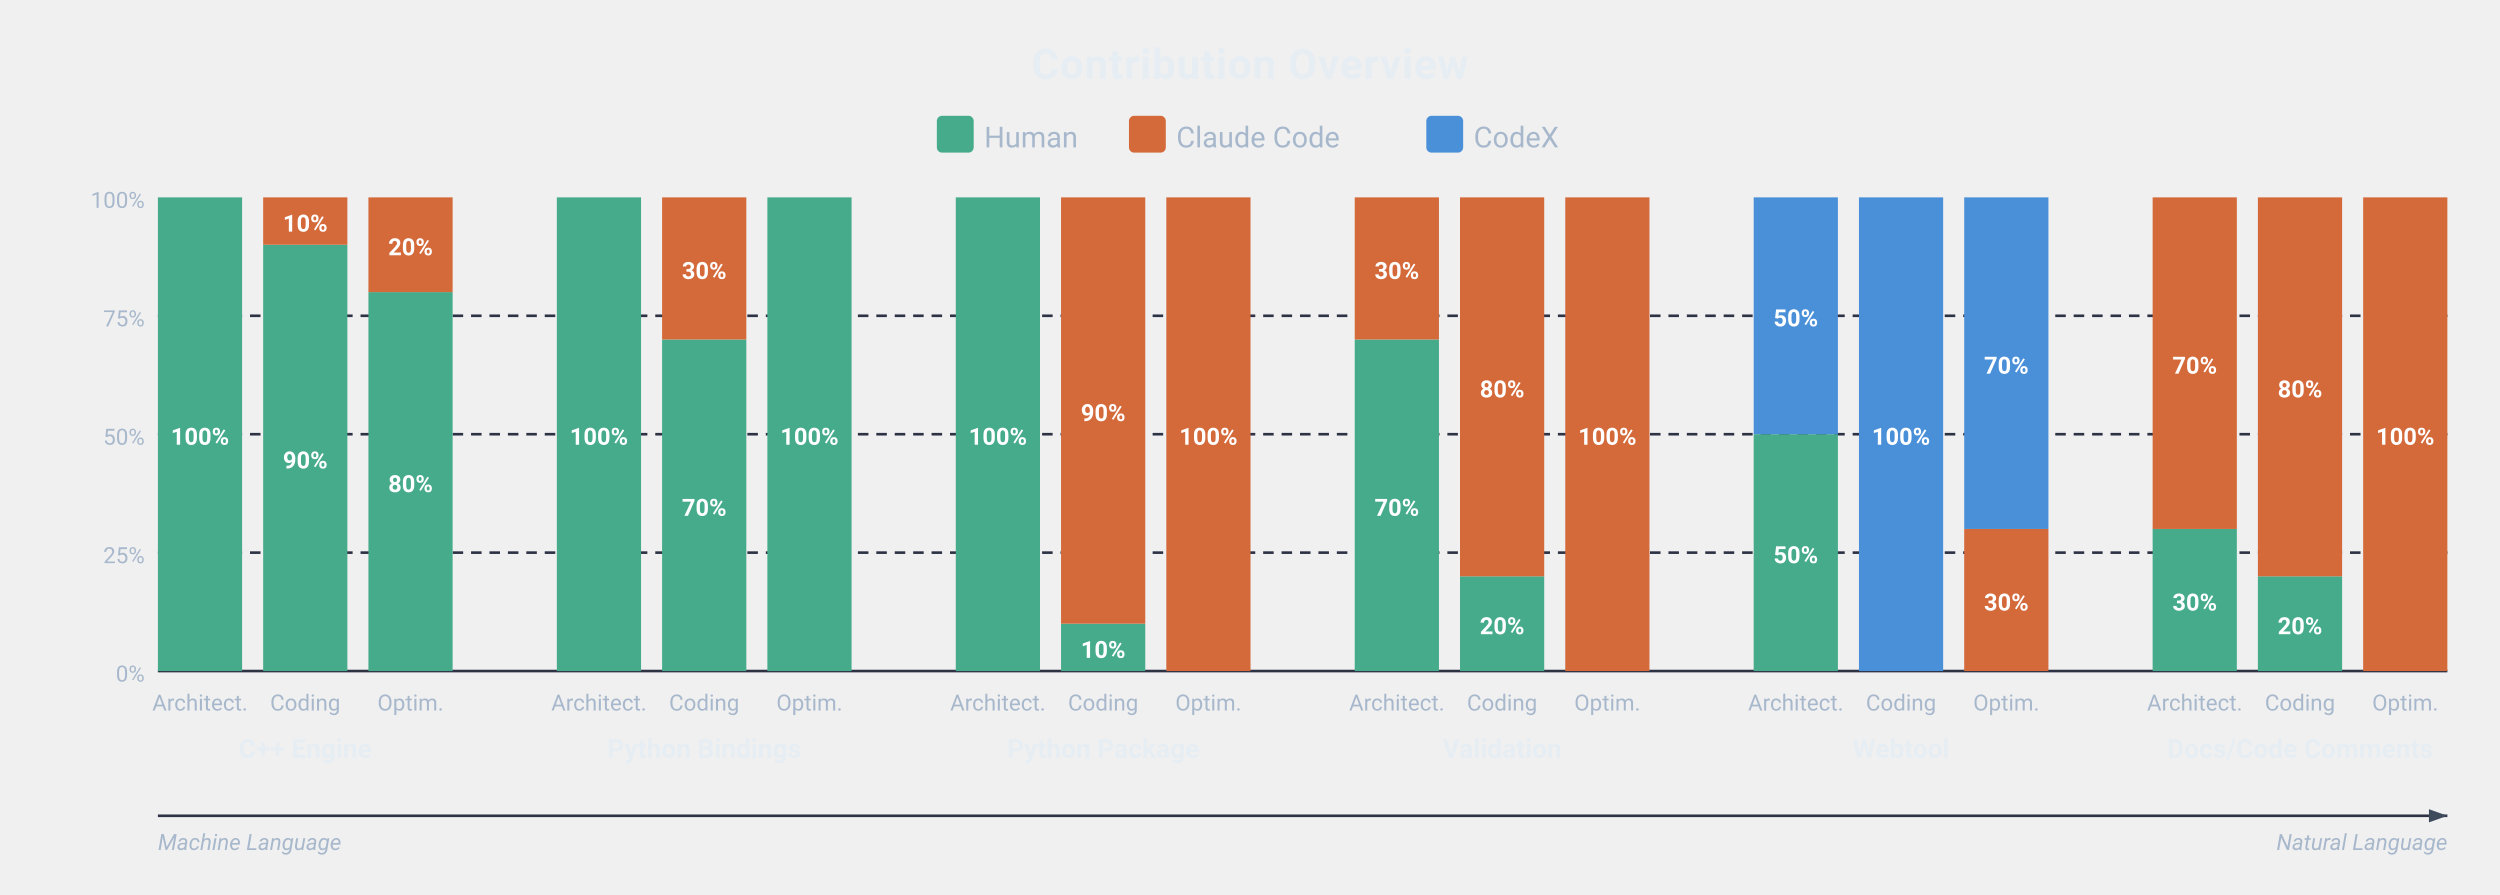
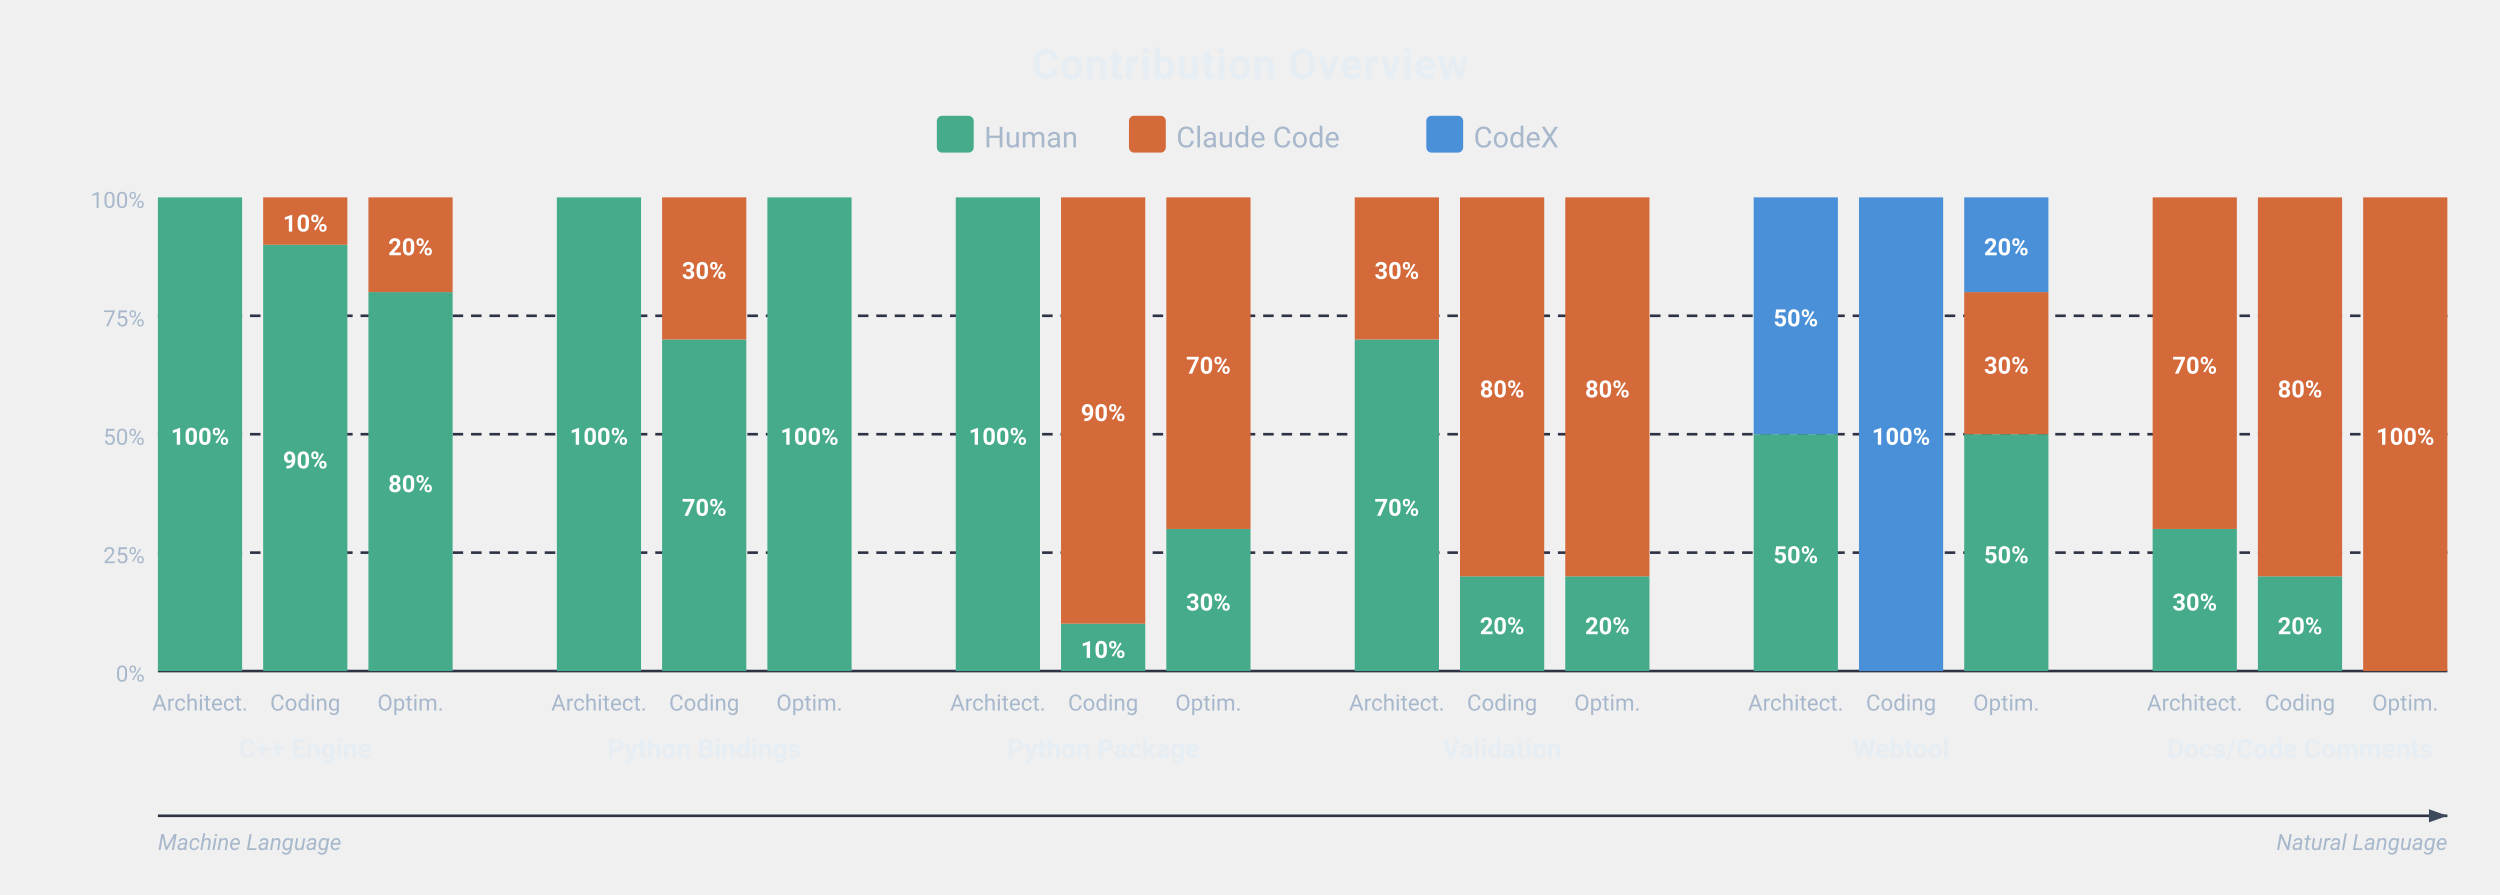
<svg xmlns="http://www.w3.org/2000/svg" viewBox="0 0 950 340" font-family="-apple-system, 'Segoe UI', Roboto, 'Helvetica Neue', Arial, sans-serif">
  <style>
    .cp { fill: #E6EDF3; }
    .cs { fill: #A8B8CC; }
    .pct { fill: #FFFFFF; }
    .gl { stroke: #2D3345; fill: none; }
    .arr { fill: #3D4A5C; }
  </style>
  <defs>
    <marker id="arr" markerWidth="7" markerHeight="5" refX="7" refY="2.5" orient="auto">
      <polygon points="0 0, 7 2.5, 0 5" class="arr" />
    </marker>
  </defs>
  <rect width="950" height="340" fill="transparent" rx="12" />
  <text x="475" y="30" text-anchor="middle" font-size="16" font-weight="700" class="cp" letter-spacing="0.3">Contribution Overview</text>
  <rect x="356" y="44" width="14" height="14" rx="2" fill="#45AB8A" />
  <text x="374" y="56" font-size="11" class="cs">Human</text>
  <rect x="429" y="44" width="14" height="14" rx="2" fill="#D4693A" />
  <text x="447" y="56" font-size="11" class="cs">Claude Code</text>
  <rect x="542" y="44" width="14" height="14" rx="2" fill="#4A90D9" />
  <text x="560" y="56" font-size="11" class="cs">CodeX</text>
  <line x1="60" y1="255" x2="930" y2="255" class="gl" stroke-width="1" />
  <line x1="60" y1="210.0" x2="930" y2="210.0" class="gl" stroke-width="1" stroke-dasharray="4,3" />
  <text x="55" y="214.0" text-anchor="end" font-size="8.5" class="cs">25%</text>
  <line x1="60" y1="165.0" x2="930" y2="165.0" class="gl" stroke-width="1" stroke-dasharray="4,3" />
  <text x="55" y="169.0" text-anchor="end" font-size="8.5" class="cs">50%</text>
  <line x1="60" y1="120.0" x2="930" y2="120.0" class="gl" stroke-width="1" stroke-dasharray="4,3" />
  <text x="55" y="124.0" text-anchor="end" font-size="8.5" class="cs">75%</text>
  <text x="55" y="259" text-anchor="end" font-size="8.5" class="cs">0%</text>
  <text x="55" y="79" text-anchor="end" font-size="8.5" class="cs">100%</text>
  <rect x="60.0" y="75.0" width="32" height="180.0" fill="#45AB8A" />
  <text x="76.0" y="169.0" text-anchor="middle" font-size="9" font-weight="700" class="pct">100%</text>
  <rect x="100.0" y="93.0" width="32" height="162.0" fill="#45AB8A" />
  <text x="116.0" y="178.0" text-anchor="middle" font-size="9" font-weight="700" class="pct">90%</text>
  <rect x="100.0" y="75.0" width="32" height="18.0" fill="#D4693A" />
  <text x="116.0" y="88.0" text-anchor="middle" font-size="9" font-weight="700" class="pct">10%</text>
  <rect x="140.0" y="111.0" width="32" height="144.0" fill="#45AB8A" />
  <text x="156.0" y="187.0" text-anchor="middle" font-size="9" font-weight="700" class="pct">80%</text>
  <rect x="140.0" y="75.0" width="32" height="36.0" fill="#D4693A" />
  <text x="156.0" y="97.0" text-anchor="middle" font-size="9" font-weight="700" class="pct">20%</text>
  <rect x="211.6" y="75.0" width="32" height="180.0" fill="#45AB8A" />
  <text x="227.6" y="169.0" text-anchor="middle" font-size="9" font-weight="700" class="pct">100%</text>
  <rect x="251.6" y="129.0" width="32" height="126.0" fill="#45AB8A" />
  <text x="267.6" y="196.0" text-anchor="middle" font-size="9" font-weight="700" class="pct">70%</text>
  <rect x="251.6" y="75.0" width="32" height="54.0" fill="#D4693A" />
  <text x="267.6" y="106.0" text-anchor="middle" font-size="9" font-weight="700" class="pct">30%</text>
  <rect x="291.6" y="75.0" width="32" height="180.0" fill="#45AB8A" />
  <text x="307.6" y="169.0" text-anchor="middle" font-size="9" font-weight="700" class="pct">100%</text>
  <rect x="363.2" y="75.0" width="32" height="180.0" fill="#45AB8A" />
  <text x="379.2" y="169.0" text-anchor="middle" font-size="9" font-weight="700" class="pct">100%</text>
  <rect x="403.2" y="237.0" width="32" height="18.0" fill="#45AB8A" />
  <text x="419.2" y="250.0" text-anchor="middle" font-size="9" font-weight="700" class="pct">10%</text>
  <rect x="403.2" y="75.0" width="32" height="162.0" fill="#D4693A" />
  <text x="419.2" y="160.0" text-anchor="middle" font-size="9" font-weight="700" class="pct">90%</text>
-   <rect x="443.2" y="75.0" width="32" height="180.0" fill="#D4693A" />
-   <text x="459.2" y="169.0" text-anchor="middle" font-size="9" font-weight="700" class="pct">100%</text>
+   <rect x="443.2" y="201.0" width="32" height="54.0" fill="#45AB8A" />
+   <text x="459.2" y="232.0" text-anchor="middle" font-size="9" font-weight="700" class="pct">30%</text>
+   <rect x="443.2" y="75.0" width="32" height="126.0" fill="#D4693A" />
+   <text x="459.2" y="142.0" text-anchor="middle" font-size="9" font-weight="700" class="pct">70%</text>
  <rect x="514.8" y="129.0" width="32" height="126.0" fill="#45AB8A" />
  <text x="530.8" y="196.0" text-anchor="middle" font-size="9" font-weight="700" class="pct">70%</text>
  <rect x="514.8" y="75.0" width="32" height="54.0" fill="#D4693A" />
  <text x="530.8" y="106.0" text-anchor="middle" font-size="9" font-weight="700" class="pct">30%</text>
  <rect x="554.8" y="219.0" width="32" height="36.0" fill="#45AB8A" />
  <text x="570.8" y="241.0" text-anchor="middle" font-size="9" font-weight="700" class="pct">20%</text>
  <rect x="554.8" y="75.0" width="32" height="144.0" fill="#D4693A" />
  <text x="570.8" y="151.0" text-anchor="middle" font-size="9" font-weight="700" class="pct">80%</text>
-   <rect x="594.8" y="75.0" width="32" height="180.0" fill="#D4693A" />
-   <text x="610.8" y="169.0" text-anchor="middle" font-size="9" font-weight="700" class="pct">100%</text>
+   <rect x="594.8" y="219.0" width="32" height="36.0" fill="#45AB8A" />
+   <text x="610.8" y="241.0" text-anchor="middle" font-size="9" font-weight="700" class="pct">20%</text>
+   <rect x="594.8" y="75.0" width="32" height="144.0" fill="#D4693A" />
+   <text x="610.8" y="151.0" text-anchor="middle" font-size="9" font-weight="700" class="pct">80%</text>
  <rect x="666.4" y="165.0" width="32" height="90.0" fill="#45AB8A" />
  <text x="682.4" y="214.0" text-anchor="middle" font-size="9" font-weight="700" class="pct">50%</text>
  <rect x="666.4" y="75.0" width="32" height="90.0" fill="#4A90D9" />
  <text x="682.4" y="124.0" text-anchor="middle" font-size="9" font-weight="700" class="pct">50%</text>
  <rect x="706.4" y="75.0" width="32" height="180.0" fill="#4A90D9" />
  <text x="722.4" y="169.0" text-anchor="middle" font-size="9" font-weight="700" class="pct">100%</text>
-   <rect x="746.4" y="201.0" width="32" height="54.0" fill="#D4693A" />
-   <text x="762.4" y="232.0" text-anchor="middle" font-size="9" font-weight="700" class="pct">30%</text>
-   <rect x="746.4" y="75.0" width="32" height="126.0" fill="#4A90D9" />
-   <text x="762.4" y="142.0" text-anchor="middle" font-size="9" font-weight="700" class="pct">70%</text>
+   <rect x="746.4" y="165.0" width="32" height="90.0" fill="#45AB8A" />
+   <text x="762.4" y="214.0" text-anchor="middle" font-size="9" font-weight="700" class="pct">50%</text>
+   <rect x="746.4" y="111.0" width="32" height="54.0" fill="#D4693A" />
+   <text x="762.4" y="142.0" text-anchor="middle" font-size="9" font-weight="700" class="pct">30%</text>
+   <rect x="746.4" y="75.0" width="32" height="36.0" fill="#4A90D9" />
+   <text x="762.4" y="97.0" text-anchor="middle" font-size="9" font-weight="700" class="pct">20%</text>
  <rect x="818.0" y="201.0" width="32" height="54.0" fill="#45AB8A" />
  <text x="834.0" y="232.0" text-anchor="middle" font-size="9" font-weight="700" class="pct">30%</text>
  <rect x="818.0" y="75.0" width="32" height="126.0" fill="#D4693A" />
  <text x="834.0" y="142.0" text-anchor="middle" font-size="9" font-weight="700" class="pct">70%</text>
  <rect x="858.0" y="219.0" width="32" height="36.0" fill="#45AB8A" />
  <text x="874.0" y="241.0" text-anchor="middle" font-size="9" font-weight="700" class="pct">20%</text>
  <rect x="858.0" y="75.0" width="32" height="144.0" fill="#D4693A" />
  <text x="874.0" y="151.0" text-anchor="middle" font-size="9" font-weight="700" class="pct">80%</text>
  <rect x="898.0" y="75.0" width="32" height="180.0" fill="#D4693A" />
  <text x="914.0" y="169.0" text-anchor="middle" font-size="9" font-weight="700" class="pct">100%</text>
  <text x="76.0" y="270" text-anchor="middle" font-size="8.5" class="cs">Architect.</text>
  <text x="116.0" y="270" text-anchor="middle" font-size="8.5" class="cs">Coding</text>
  <text x="156.0" y="270" text-anchor="middle" font-size="8.5" class="cs">Optim.</text>
  <text x="227.6" y="270" text-anchor="middle" font-size="8.5" class="cs">Architect.</text>
  <text x="267.6" y="270" text-anchor="middle" font-size="8.5" class="cs">Coding</text>
  <text x="307.6" y="270" text-anchor="middle" font-size="8.5" class="cs">Optim.</text>
  <text x="379.2" y="270" text-anchor="middle" font-size="8.5" class="cs">Architect.</text>
  <text x="419.2" y="270" text-anchor="middle" font-size="8.5" class="cs">Coding</text>
  <text x="459.2" y="270" text-anchor="middle" font-size="8.5" class="cs">Optim.</text>
  <text x="530.8" y="270" text-anchor="middle" font-size="8.5" class="cs">Architect.</text>
  <text x="570.8" y="270" text-anchor="middle" font-size="8.5" class="cs">Coding</text>
  <text x="610.8" y="270" text-anchor="middle" font-size="8.5" class="cs">Optim.</text>
  <text x="682.4" y="270" text-anchor="middle" font-size="8.5" class="cs">Architect.</text>
  <text x="722.4" y="270" text-anchor="middle" font-size="8.5" class="cs">Coding</text>
  <text x="762.4" y="270" text-anchor="middle" font-size="8.5" class="cs">Optim.</text>
  <text x="834.0" y="270" text-anchor="middle" font-size="8.5" class="cs">Architect.</text>
  <text x="874.0" y="270" text-anchor="middle" font-size="8.5" class="cs">Coding</text>
  <text x="914.0" y="270" text-anchor="middle" font-size="8.5" class="cs">Optim.</text>
  <text x="116.0" y="288" text-anchor="middle" font-size="10" font-weight="700" class="cp">C++ Engine</text>
  <text x="267.6" y="288" text-anchor="middle" font-size="10" font-weight="700" class="cp">Python Bindings</text>
  <text x="419.2" y="288" text-anchor="middle" font-size="10" font-weight="700" class="cp">Python Package</text>
  <text x="570.8" y="288" text-anchor="middle" font-size="10" font-weight="700" class="cp">Validation</text>
  <text x="722.4" y="288" text-anchor="middle" font-size="10" font-weight="700" class="cp">Webtool</text>
  <text x="874.0" y="288" text-anchor="middle" font-size="10" font-weight="700" class="cp">Docs/Code Comments</text>
  <line x1="60" y1="310" x2="930" y2="310" class="gl" stroke-width="1" marker-end="url(#arr)" />
  <text x="60" y="323" font-size="8.5" class="cs" font-style="italic">Machine Language</text>
  <text x="930" y="323" text-anchor="end" font-size="8.5" class="cs" font-style="italic">Natural Language</text>
</svg>
